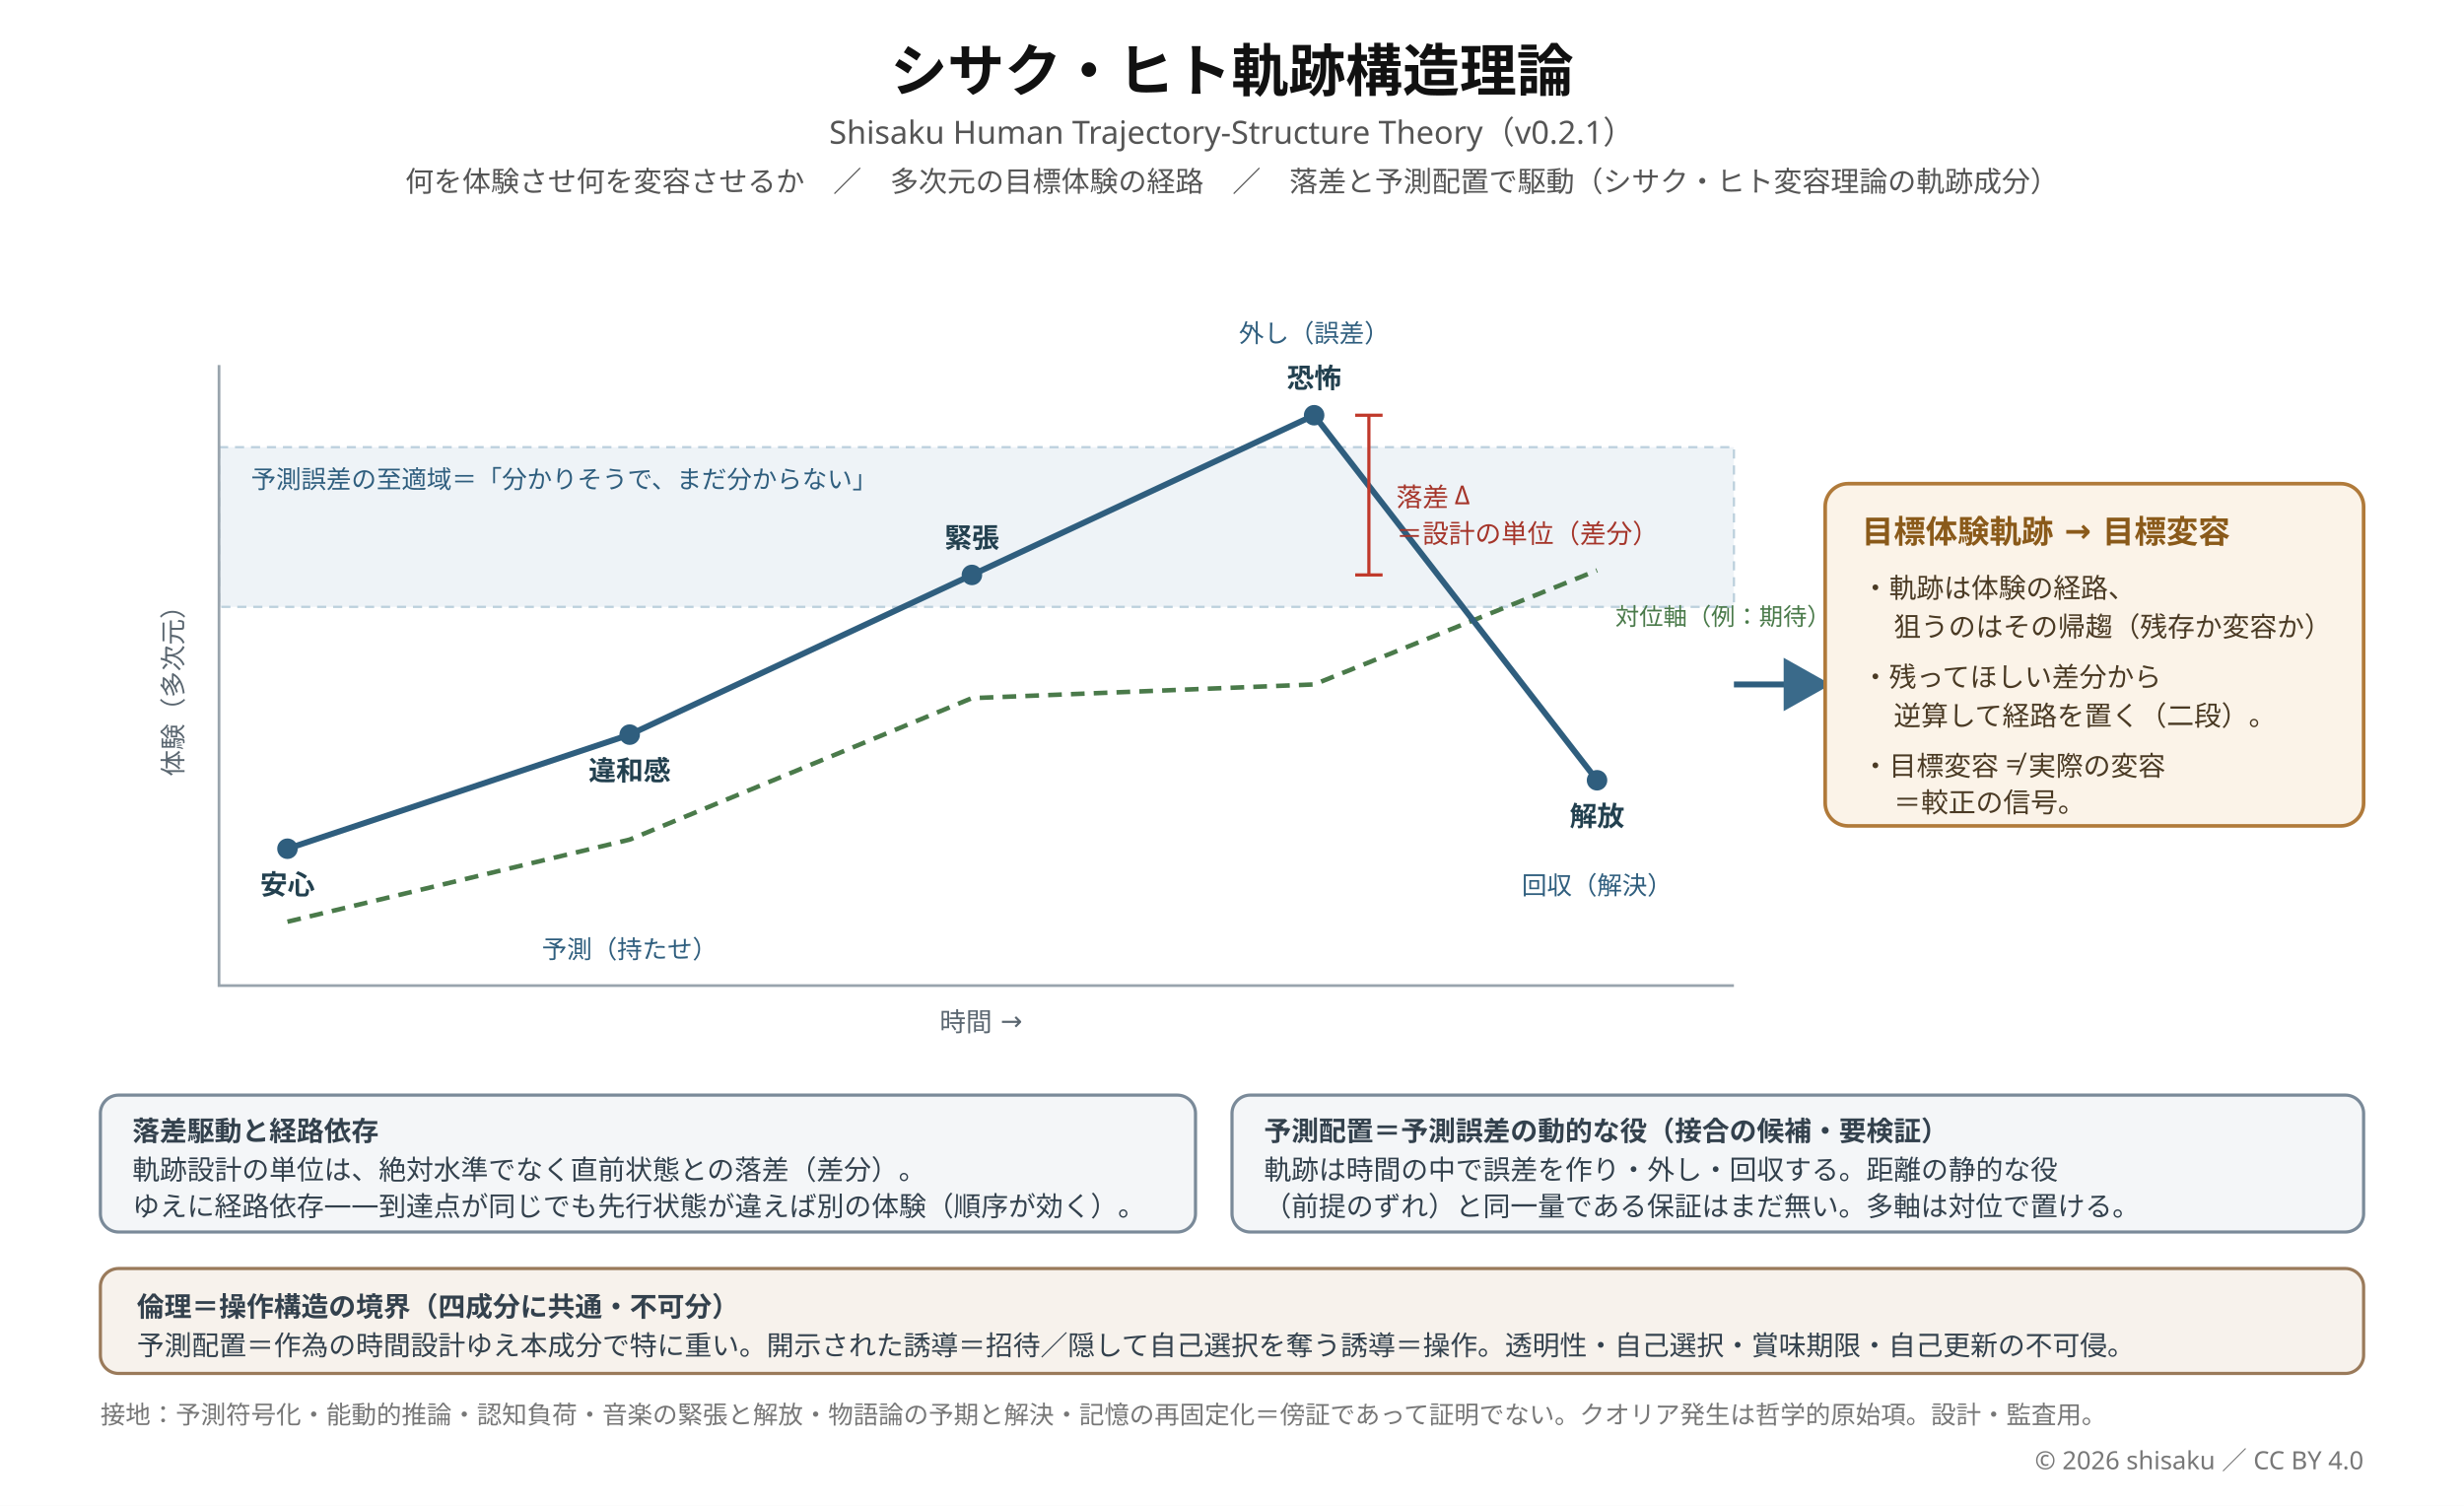
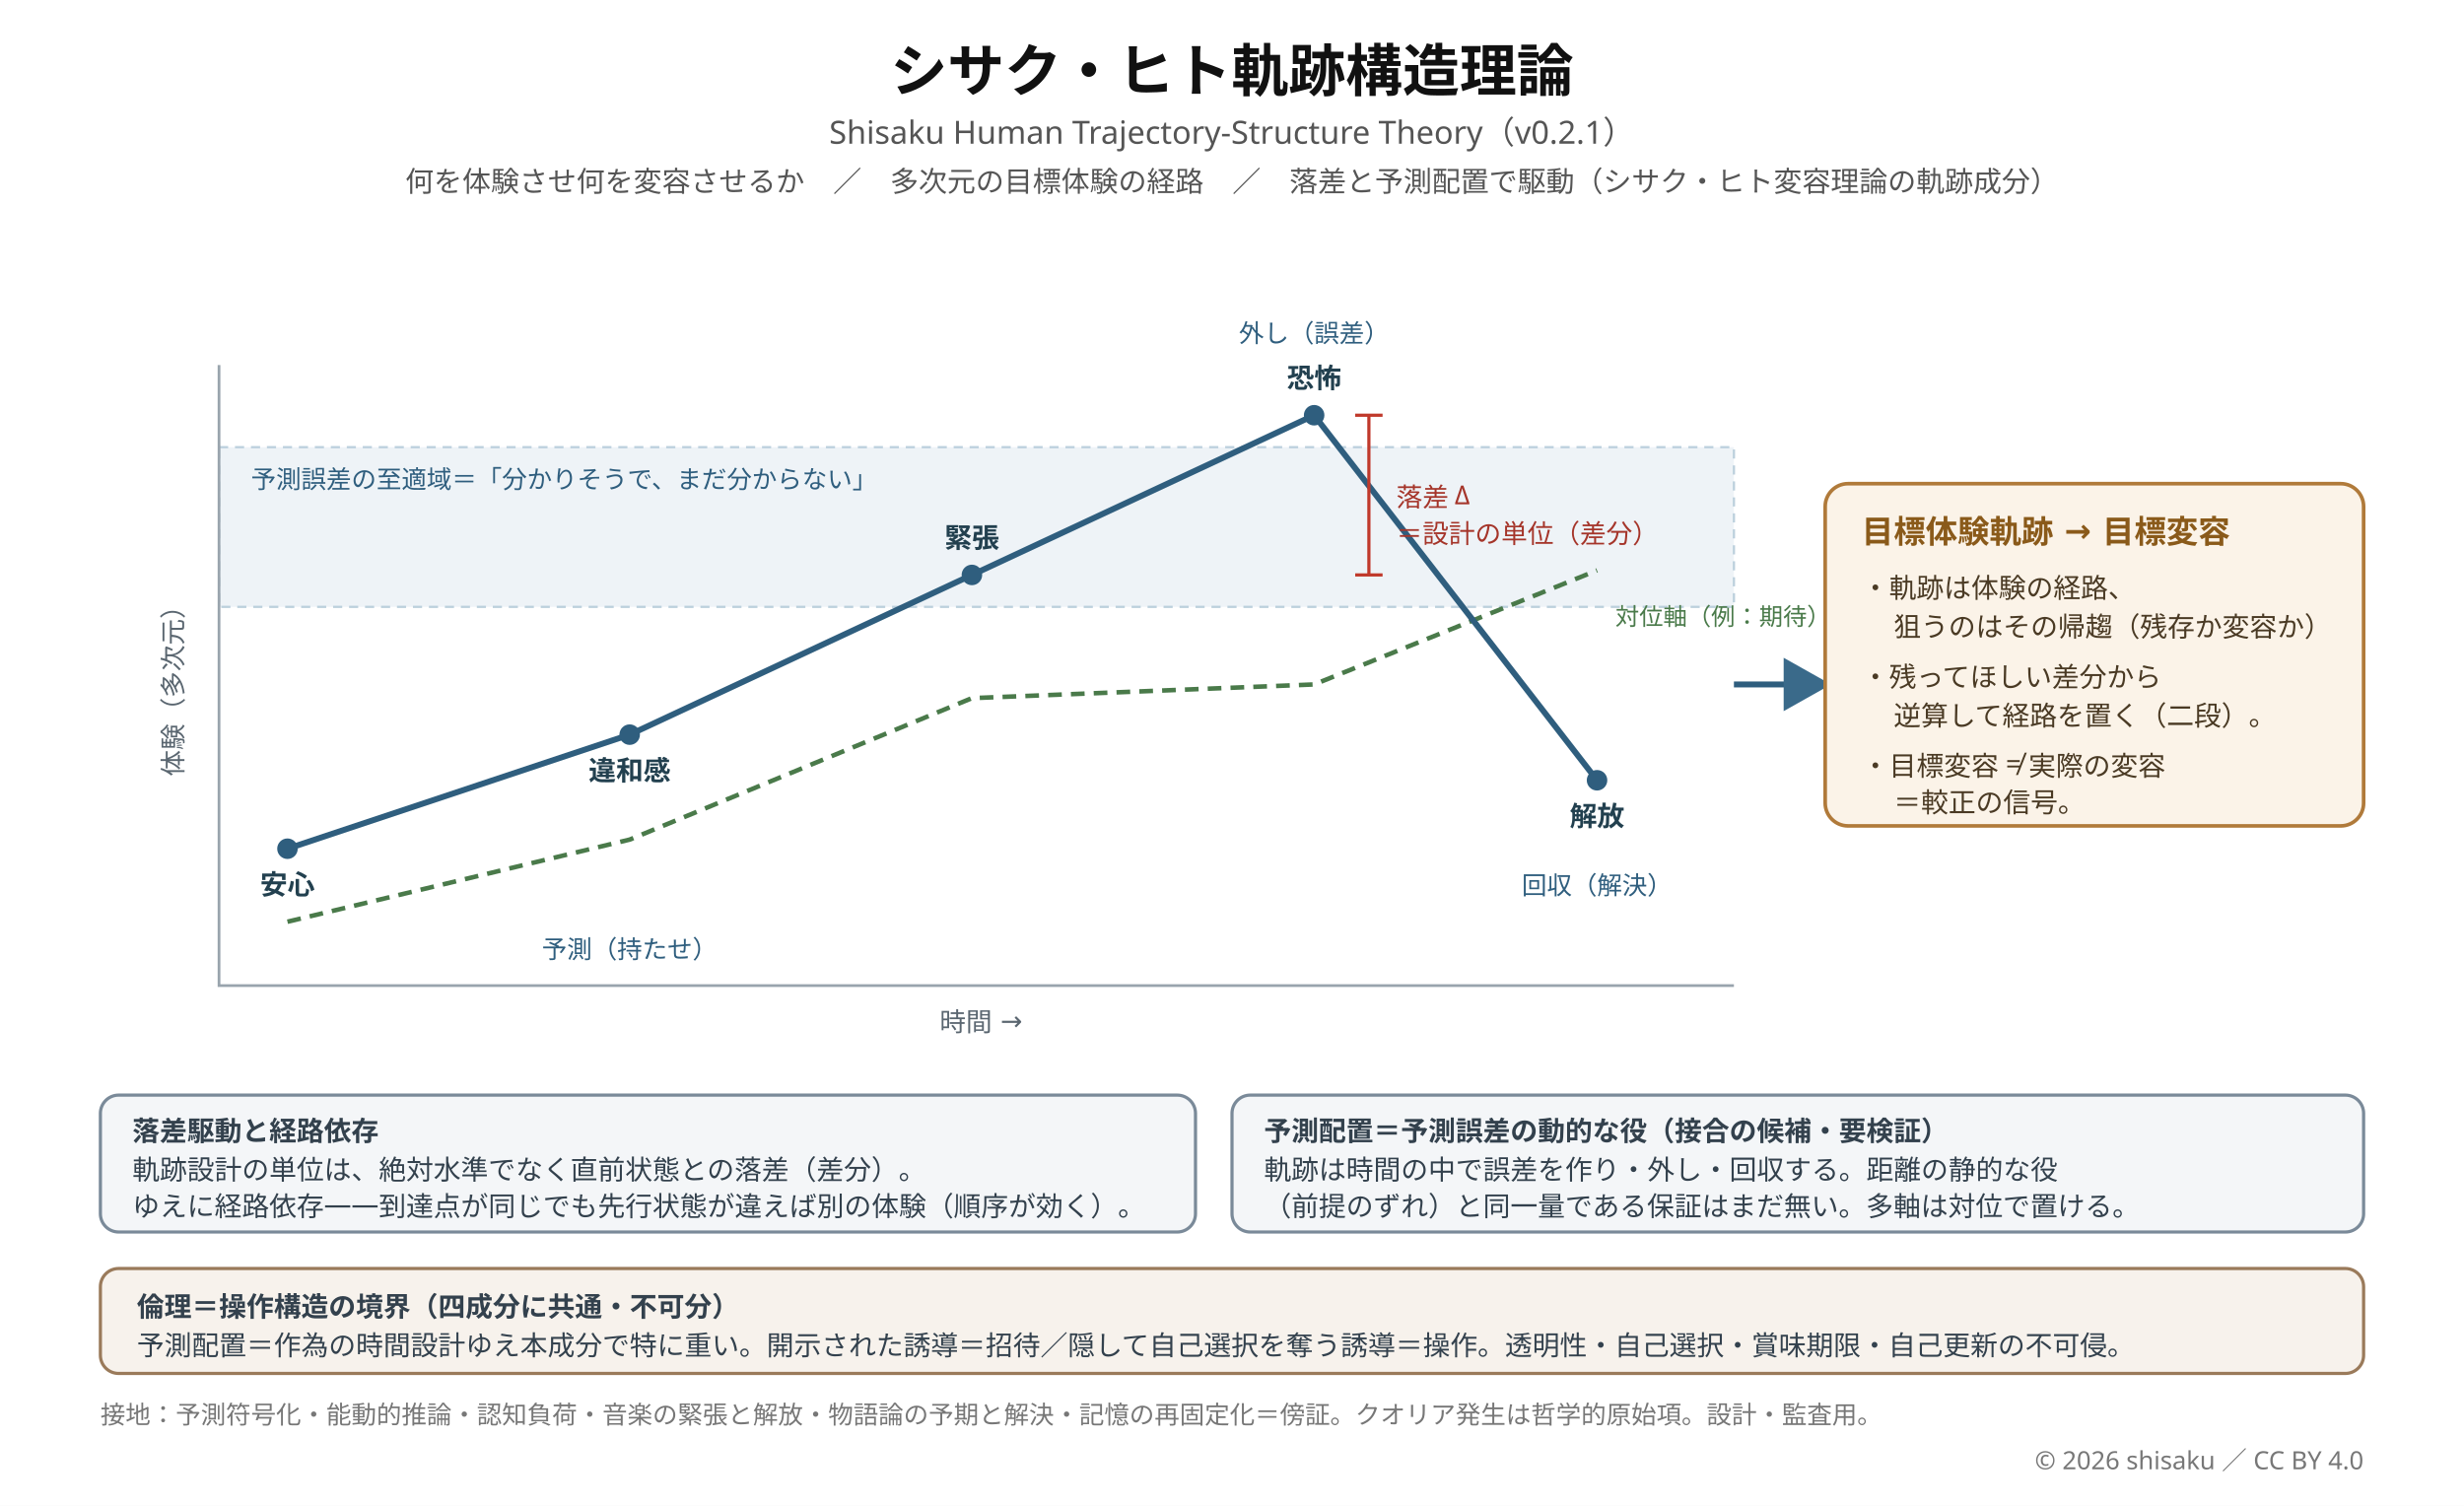
<svg xmlns="http://www.w3.org/2000/svg" viewBox="0 0 1080 660" font-family="'Hiragino Sans','Noto Sans JP','Yu Gothic',sans-serif">
  <defs>
    <marker id="arrow" markerWidth="9" markerHeight="9" refX="7" refY="4.5" orient="auto">
      <path d="M0,0 L8,4.5 L0,9 Z" fill="#444" />
    </marker>
    <marker id="arrowTraj" markerWidth="9" markerHeight="9" refX="7" refY="4.5" orient="auto">
      <path d="M0,0 L8,4.5 L0,9 Z" fill="#3a6a8a" />
    </marker>
    <marker id="arrowAmber" markerWidth="9" markerHeight="9" refX="7" refY="4.5" orient="auto">
      <path d="M0,0 L8,4.5 L0,9 Z" fill="#c98a2a" />
    </marker>
    <style>
      .bg{fill:#ffffff}
      .title{fill:#111;font-weight:700}
      .sub{fill:#555}
      .foot{fill:#777;font-size:11px}
      .footR{fill:#777;font-size:11px;text-anchor:end}
      .c-traj{stroke:#3a6a8a;fill:#e9f1f7;stroke-width:1.5}
      .c-trans{stroke:#b07a3a;fill:#fbf3e8;stroke-width:1.6}
      .c-prem{stroke:#7a8a99;fill:#f4f6f8;stroke-width:1.4}
      .c-eth{stroke:#9a7a5a;fill:#f7f2ec;stroke-width:1.4}
      .nlbl{fill:#1a2530;font-size:16px;text-anchor:middle;font-weight:700}
      .ann{fill:#33414d;font-size:12px}
      .annC{fill:#33414d;font-size:11.5px;text-anchor:middle}
      .transh{fill:#8a5a1a;font-size:14px;font-weight:700}
      .transb{fill:#4a3a24;font-size:12px}
      .amber{fill:#9a7a3a}
      .axis{stroke:#99a4ad;stroke-width:1.2;fill:none}
      .axlbl{fill:#5a6670;font-size:11.5px}
      .curveMain{stroke:#2f5e7e;stroke-width:2.6;fill:none}
      .curveCtr{stroke:#4a7a4a;stroke-width:2;fill:none;stroke-dasharray:6 4}
      .pt{fill:#2f5e7e}
      .ptlbl{fill:#22404f;font-size:12px;text-anchor:middle;font-weight:700}
      .gap{stroke:#c0392b;stroke-width:1.4;fill:none}
      .gaplbl{fill:#a5352a;font-size:11.5px}
      .band{fill:#eef3f7;stroke:#bcd0dd;stroke-width:1;stroke-dasharray:4 3}
      .pp{fill:#2f5e7e;font-size:11px;text-anchor:middle}
    </style>
  </defs>
  <rect class="bg" x="0" y="0" width="1080" height="660" />
  <text class="title" x="540" y="40" font-size="25" text-anchor="middle">シサク・ヒト軌跡構造理論</text>
  <text class="sub" x="540" y="63" font-size="14" text-anchor="middle">Shisaku Human Trajectory-Structure Theory（v0.2.1）</text>
  <text class="sub" x="540" y="84" font-size="12.5" text-anchor="middle">何を体験させ何を変容させるか　／　多次元の目標体験の経路　／　落差と予測配置で駆動（シサク・ヒト変容理論の軌跡成分）</text>
  <rect class="band" x="96" y="196" width="664" height="70" />
  <text class="pp" x="110" y="214" text-anchor="start" style="text-anchor:start" fill="#7a8894">予測誤差の至適域＝「分かりそうで、まだ分からない」</text>
  <path class="axis" d="M96,160 L96,432 L760,432" />
  <text class="axlbl" x="430" y="452" text-anchor="middle">時間 →</text>
  <text class="axlbl" x="80" y="300" text-anchor="middle" transform="rotate(-90 80,300)">体験（多次元）</text>
  <polyline class="curveCtr" points="126,404 276,368 426,306 576,300 700,250" />
  <text class="ann" x="708" y="274" style="font-size:10.5px;fill:#4a7a4a">対位軸（例：期待）</text>
  <polyline class="curveMain" points="126,372 276,322 426,252 576,182 700,342" />
  <circle class="pt" cx="126" cy="372" r="4.5" />
  <circle class="pt" cx="276" cy="322" r="4.5" />
  <circle class="pt" cx="426" cy="252" r="4.5" />
  <circle class="pt" cx="576" cy="182" r="4.5" />
  <circle class="pt" cx="700" cy="342" r="4.5" />
  <text class="ptlbl" x="126" y="392">安心</text>
  <text class="ptlbl" x="276" y="342">違和感</text>
  <text class="ptlbl" x="426" y="240">緊張</text>
  <text class="ptlbl" x="576" y="170">恐怖</text>
  <text class="ptlbl" x="700" y="362">解放</text>
  <path class="gap" d="M600,252 L600,182" />
  <path class="gap" d="M594,252 L606,252" />
  <path class="gap" d="M594,182 L606,182" />
  <text class="gaplbl" x="612" y="222">落差 Δ</text>
  <text class="gaplbl" x="612" y="238" font-size="10.5">＝設計の単位（差分）</text>
  <text class="pp" x="276" y="420">予測（持たせ）</text>
  <text class="pp" x="576" y="150">外し（誤差）</text>
  <text class="pp" x="700" y="392">回収（解決）</text>
  <path class="curveMain" stroke-dasharray="1 0" d="M760,300 L800,300" marker-end="url(#arrowTraj)" />
  <rect class="c-trans" x="800" y="212" width="236" height="150" rx="10" />
  <text class="transh" x="816" y="238">目標体験軌跡 → 目標変容</text>
  <text class="transb" x="816" y="262">・軌跡は体験の経路、</text>
  <text class="transb" x="830" y="279">　狙うのはその帰趨（残存か変容か）</text>
  <text class="transb" x="816" y="301">・残ってほしい差分から</text>
  <text class="transb" x="830" y="318">　逆算して経路を置く（二段）。</text>
  <text class="transb" x="816" y="340" fill="#7a5a2a">・目標変容 ≠ 実際の変容</text>
  <text class="transb" x="830" y="356" fill="#7a5a2a">　＝較正の信号。</text>
  <rect class="c-prem" x="44" y="480" width="480" height="60" rx="8" />
  <text class="ann" x="58" y="500" font-weight="700" fill="#2f5e7e">落差駆動と経路依存</text>
  <text class="ann" x="58" y="517" font-size="11.5">軌跡設計の単位は、絶対水準でなく直前状態との落差（差分）。</text>
  <text class="ann" x="58" y="533" font-size="11.5">ゆえに経路依存——到達点が同じでも先行状態が違えば別の体験（順序が効く）。</text>
  <rect class="c-prem" x="540" y="480" width="496" height="60" rx="8" />
  <text class="ann" x="554" y="500" font-weight="700" fill="#2f5e7e">予測配置＝予測誤差の動的な役（接合の候補・要検証）</text>
  <text class="ann" x="554" y="517" font-size="11.5">軌跡は時間の中で誤差を作り・外し・回収する。距離の静的な役</text>
  <text class="ann" x="554" y="533" font-size="11.5">（前提のずれ）と同一量である保証はまだ無い。多軸は対位で置ける。</text>
  <rect class="c-eth" x="44" y="556" width="992" height="46" rx="8" />
  <text class="ann" x="60" y="577" font-size="12.5" font-weight="700" fill="#7a5a3a">倫理＝操作構造の境界（四成分に共通・不可分）</text>
  <text class="ann" x="60" y="594" font-size="11.5">予測配置＝作為の時間設計ゆえ本成分で特に重い。開示された誘導＝招待／隠して自己選択を奪う誘導＝操作。透明性・自己選択・賞味期限・自己更新の不可侵。</text>
-   <text class="foot" x="44" y="624">接地：予測符号化・能動的推論・認知負荷・音楽の緊張と解放・物語論の予期と解決・記憶の再固定化＝傍証であって証明でない。クオリア発生は哲学的原始項。設計・監査用。</text>
+   <text class="foot" x="44" y="624">接地：予測符号化・能動的推論・認知負荷・音楽の緊張と解放・物語論の予期と解決・記憶の再固定化＝傍証。クオリア発生は哲学的原始項。設計・監査用。</text>
  <text class="footR" x="1036" y="644">© 2026 shisaku ／ CC BY 4.0</text>
</svg>
